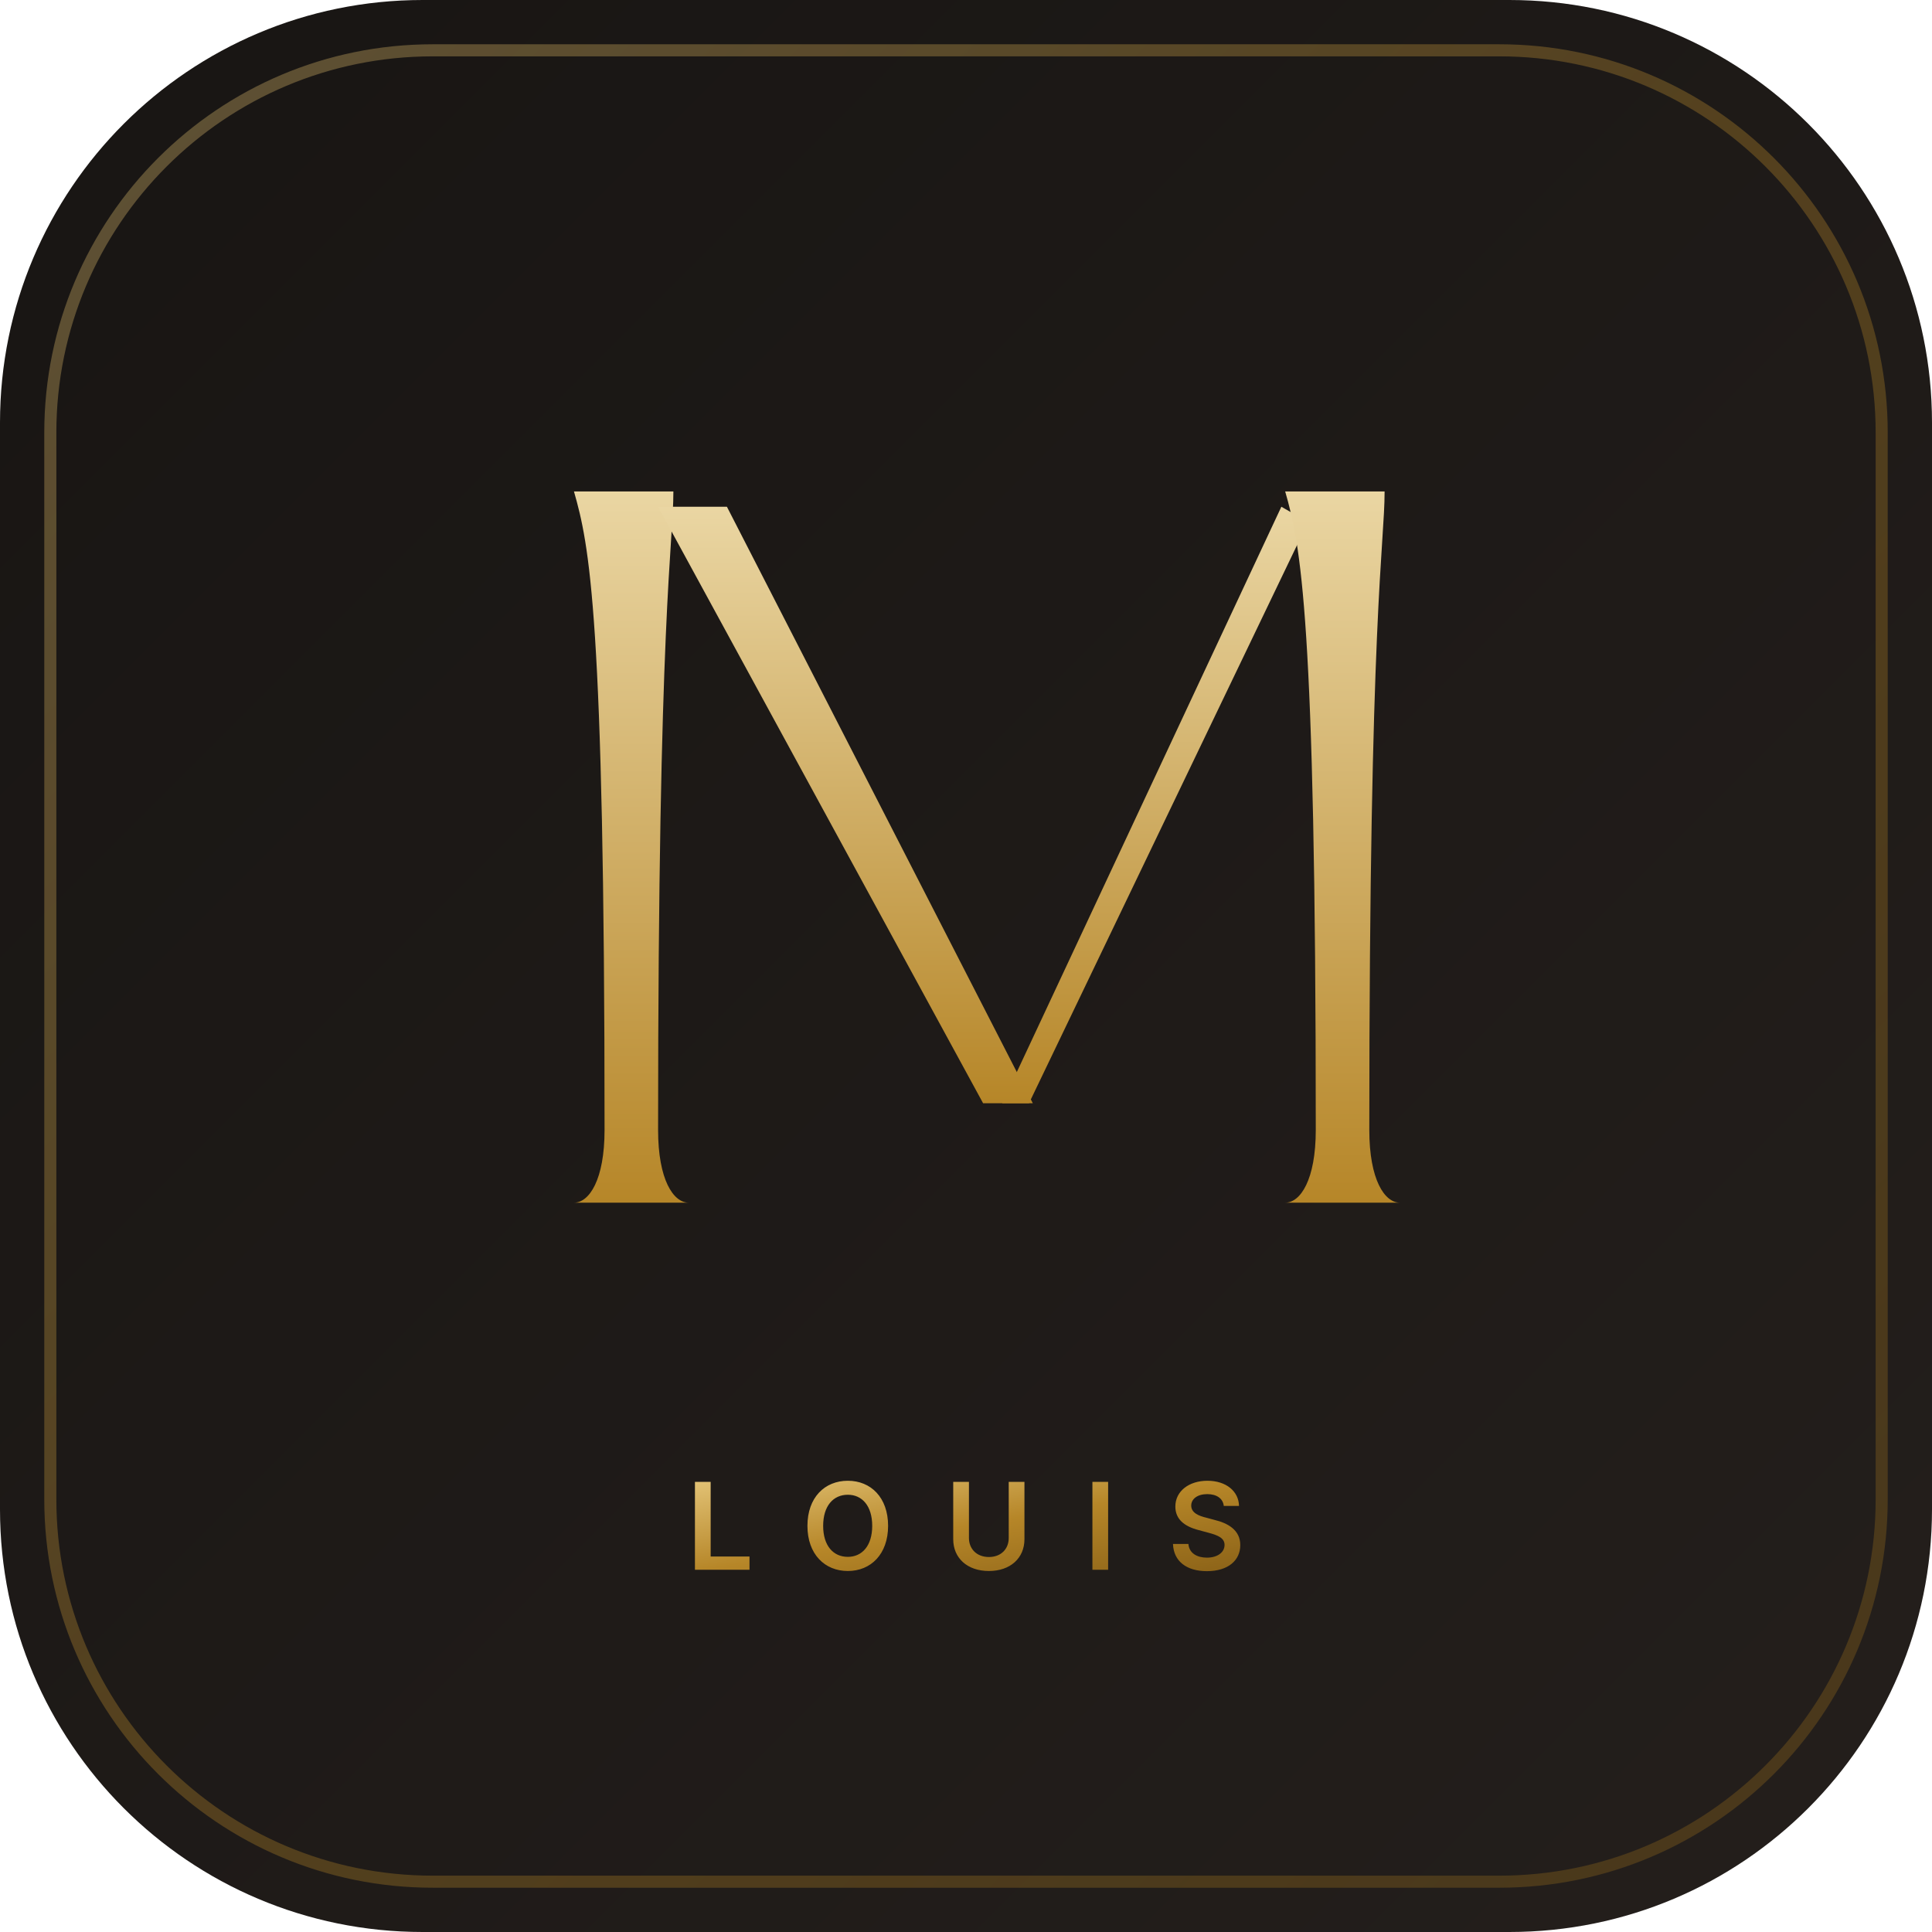
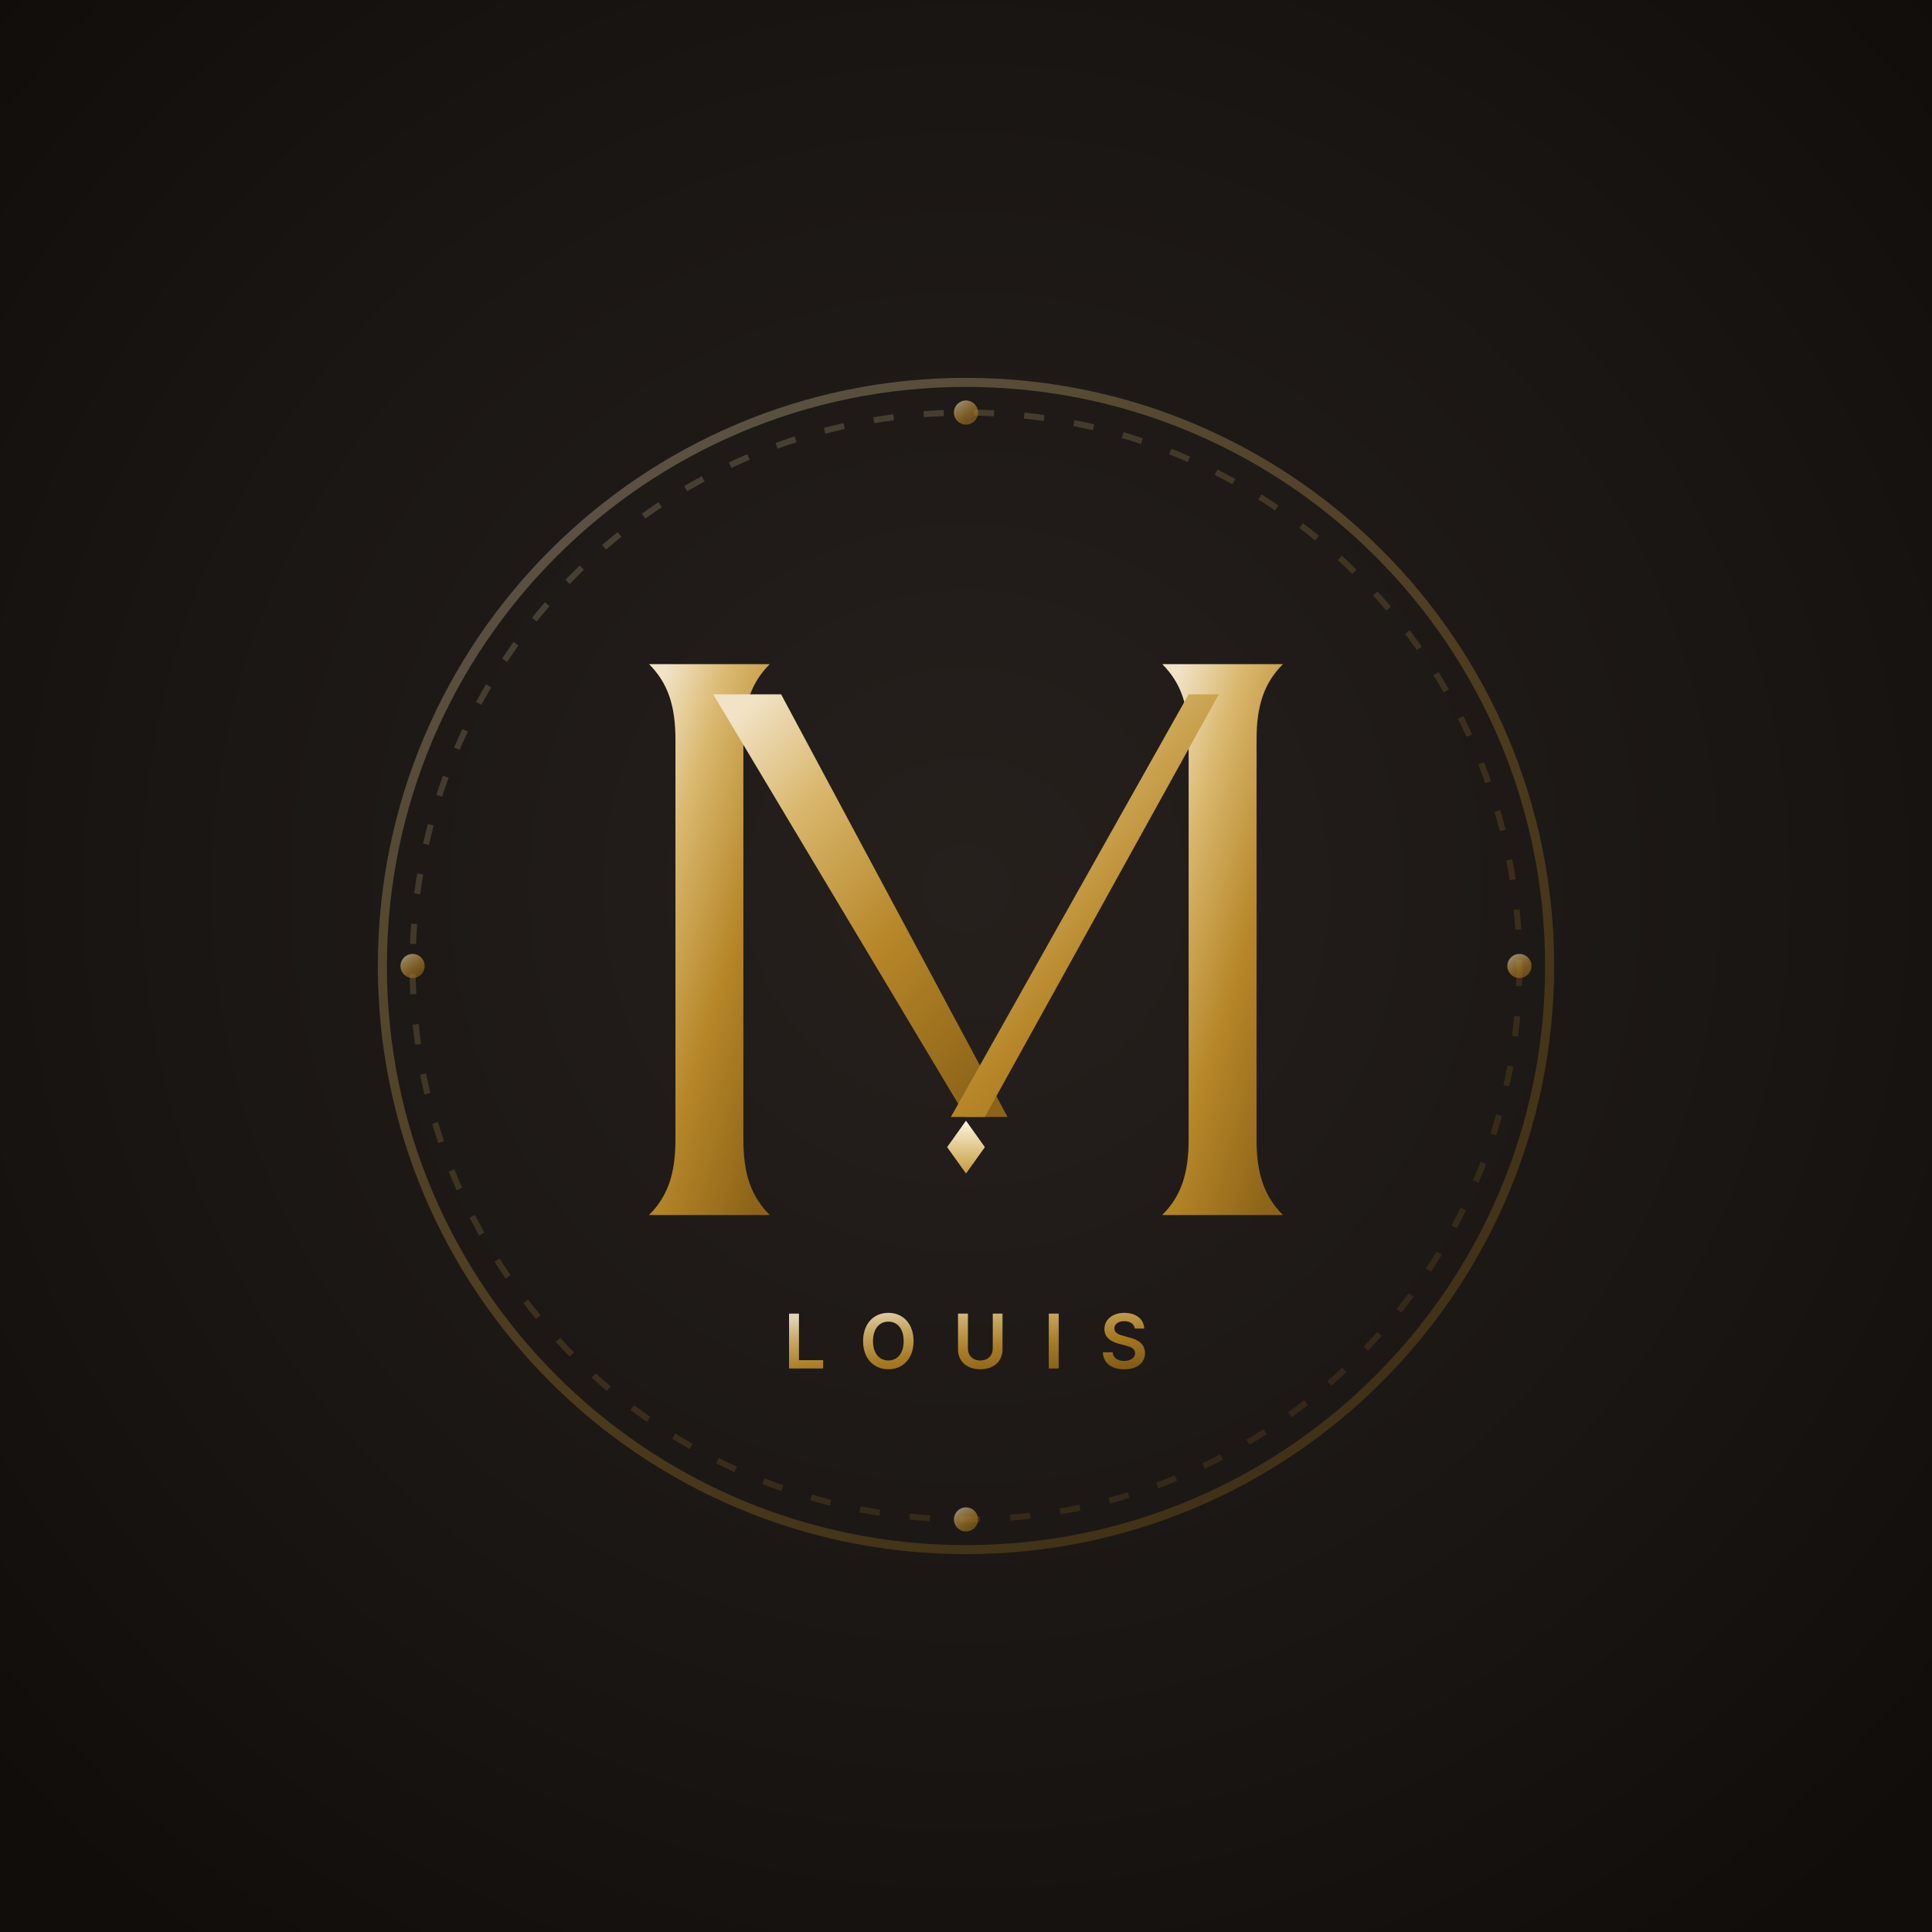
<svg xmlns="http://www.w3.org/2000/svg" viewBox="0 0 192 192" width="192" height="192">
  <defs>
-     <linearGradient id="bgGrad192" x1="0%" y1="0%" x2="100%" y2="100%">
-       <stop offset="0%" stop-color="#181513" />
-       <stop offset="100%" stop-color="#241F1C" />
-     </linearGradient>
-     <linearGradient id="goldGrad192" x1="0%" y1="0%" x2="100%" y2="100%">
-       <stop offset="0%" stop-color="#E2C275" />
-       <stop offset="50%" stop-color="#B68628" />
+     <radialGradient id="bgVignette192" cx="50%" cy="46%" r="68%">
+       <stop offset="0%" stop-color="#26201D" />
+       <stop offset="60%" stop-color="#1A1614" />
+       <stop offset="100%" stop-color="#100D0B" />
+     </radialGradient>
+     <linearGradient id="goldGradient192" x1="15%" y1="0%" x2="85%" y2="100%">
+       <stop offset="0%" stop-color="#F2E3C6" />
+       <stop offset="25%" stop-color="#D9B76D" />
+       <stop offset="60%" stop-color="#B68628" />
      <stop offset="100%" stop-color="#8C6318" />
    </linearGradient>
-     <linearGradient id="softGold192" x1="0%" y1="0%" x2="0%" y2="100%">
-       <stop offset="0%" stop-color="#EAD6A3" />
-       <stop offset="100%" stop-color="#B68628" />
+     <linearGradient id="specularGold192" x1="0%" y1="0%" x2="0%" y2="100%">
+       <stop offset="0%" stop-color="#FFF5DE" />
+       <stop offset="100%" stop-color="#C59C40" />
    </linearGradient>
  </defs>
-   <rect width="192" height="192" rx="42" fill="url(#bgGrad192)" />
-   <rect x="5" y="5" width="182" height="182" rx="38" fill="none" stroke="url(#goldGrad192)" stroke-width="1.2" stroke-opacity="0.35" />
-   <g fill="url(#softGold192)" transform="translate(54, 42) scale(0.38)">
-     <path d="M 12 18 C 12 18 24 18 34 18 C 34 32 30 50 30 185 C 30 198 34 204 38 204 L 8 204 C 12 204 16 198 16 185 C 16 50 12 32 8 18 Z" />
-     <polygon points="30,22 115,178 128,178 48,22" />
-     <polygon points="120,178 127,178 200,26 193,22" />
-     <path d="M 198 18 C 198 18 210 18 220 18 C 220 32 216 50 216 185 C 216 198 220 204 224 204 L 194 204 C 198 204 202 198 202 185 C 202 50 198 32 194 18 Z" />
+   <rect width="192" height="192" fill="url(#bgVignette192)" />
+   <circle cx="96" cy="96" r="58" fill="none" stroke="url(#goldGradient192)" stroke-width="0.9" stroke-opacity="0.3" />
+   <circle cx="96" cy="96" r="55" fill="none" stroke="url(#goldGradient192)" stroke-width="0.6" stroke-opacity="0.2" stroke-dasharray="2 3" />
+   <circle cx="96" cy="41" r="1.2" fill="url(#goldGradient192)" opacity="0.6" />
+   <circle cx="96" cy="151" r="1.2" fill="url(#goldGradient192)" opacity="0.6" />
+   <circle cx="41" cy="96" r="1.2" fill="url(#goldGradient192)" opacity="0.6" />
+   <circle cx="151" cy="96" r="1.2" fill="url(#goldGradient192)" opacity="0.6" />
+   <g fill="url(#goldGradient192)" transform="translate(96, 90) scale(0.375) translate(-256, -240)">
+     <path d="M 172 176 L 204 176 C 199 181 197 187 197 196 L 197 302 C 197 311 199 317 204 322 L 172 322 C 177 317 179 311 179 302 L 179 196 C 179 187 177 181 172 176 Z" />
+     <path d="M 308 176 L 340 176 C 335 181 333 187 333 196 L 333 302 C 333 311 335 317 340 322 L 308 322 C 313 317 315 311 315 302 L 315 196 C 315 187 313 181 308 176 Z" />
+     <polygon points="189,184 256,296 267,296 207,184" />
+     <polygon points="252,296 261,296 323,184 315,184" />
+     <polygon points="256,297 261,304 256,311 251,304" fill="url(#specularGold192)" />
  </g>
-   <text x="96" y="156" font-family="'Cinzel', 'Plus Jakarta Sans', -apple-system, serif" font-size="12" font-weight="600" letter-spacing="5" fill="url(#goldGrad192)" text-anchor="middle">LOUIS</text>
+   <text x="96" y="136" font-family="-apple-system, 'Cinzel', 'Plus Jakarta Sans', Georgia, serif" font-size="7.5" font-weight="600" letter-spacing="3.5" fill="url(#goldGradient192)" text-anchor="middle" opacity="0.92">LOUIS</text>
</svg>
